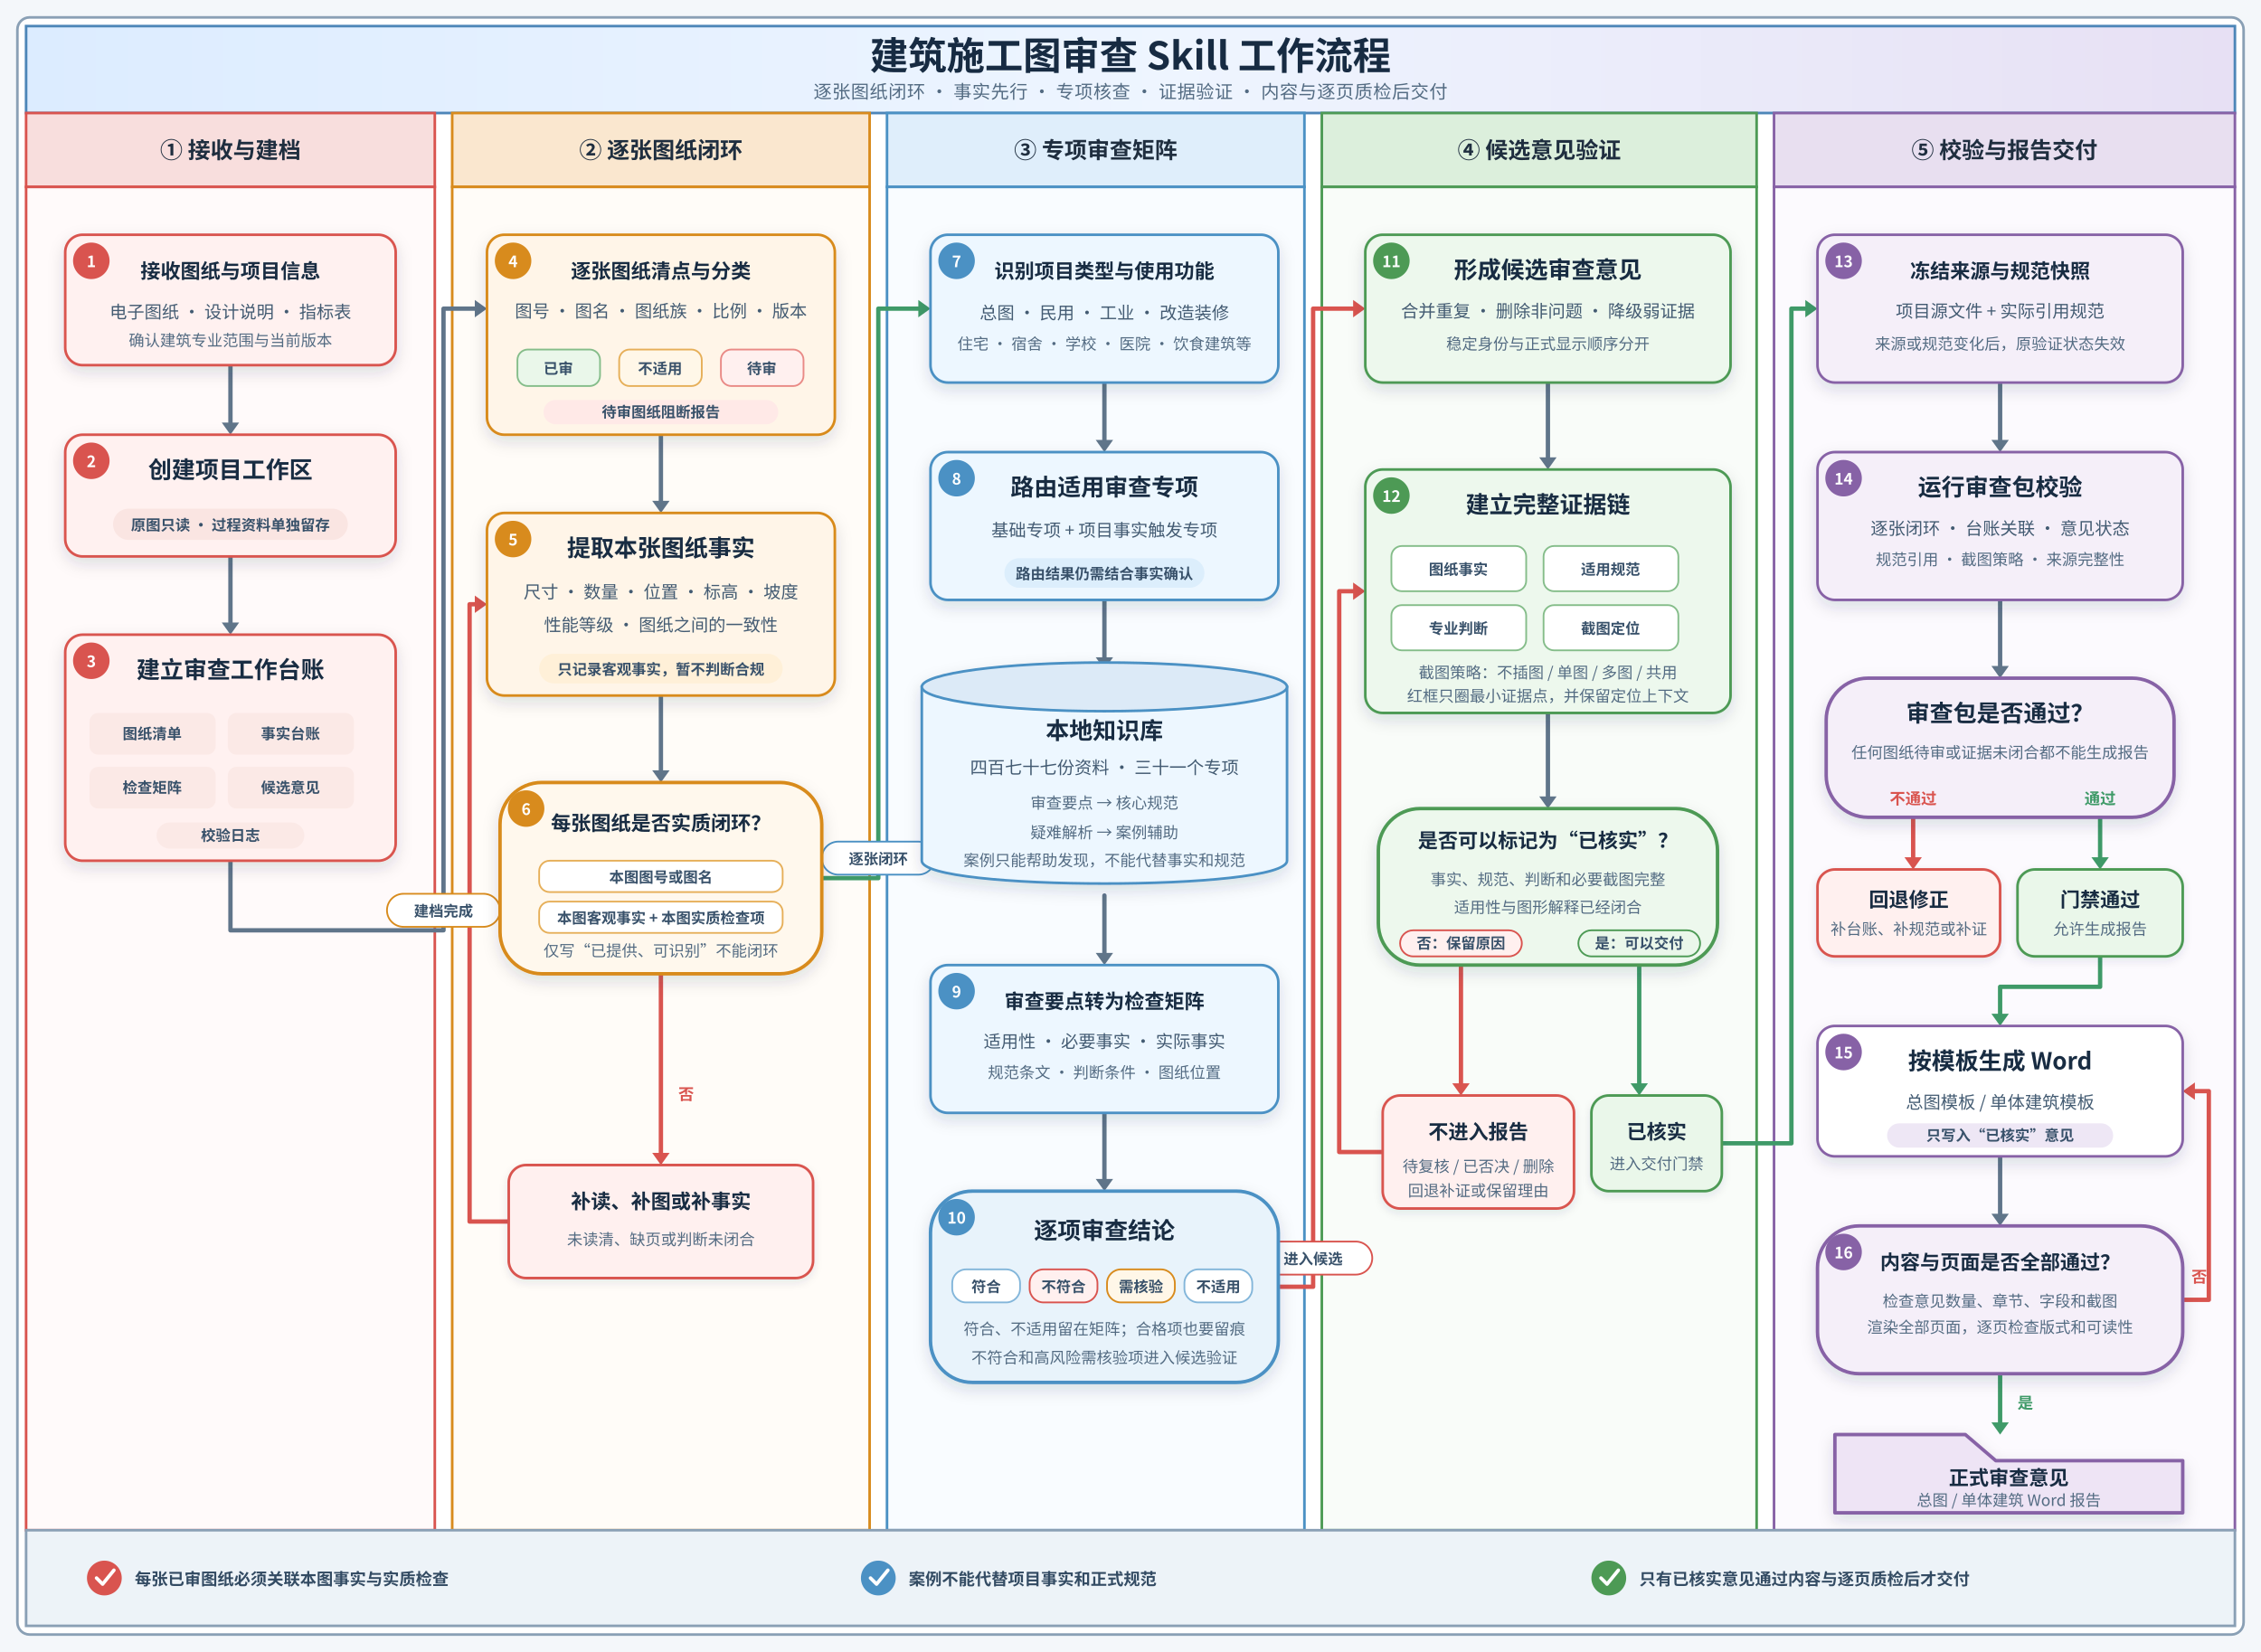
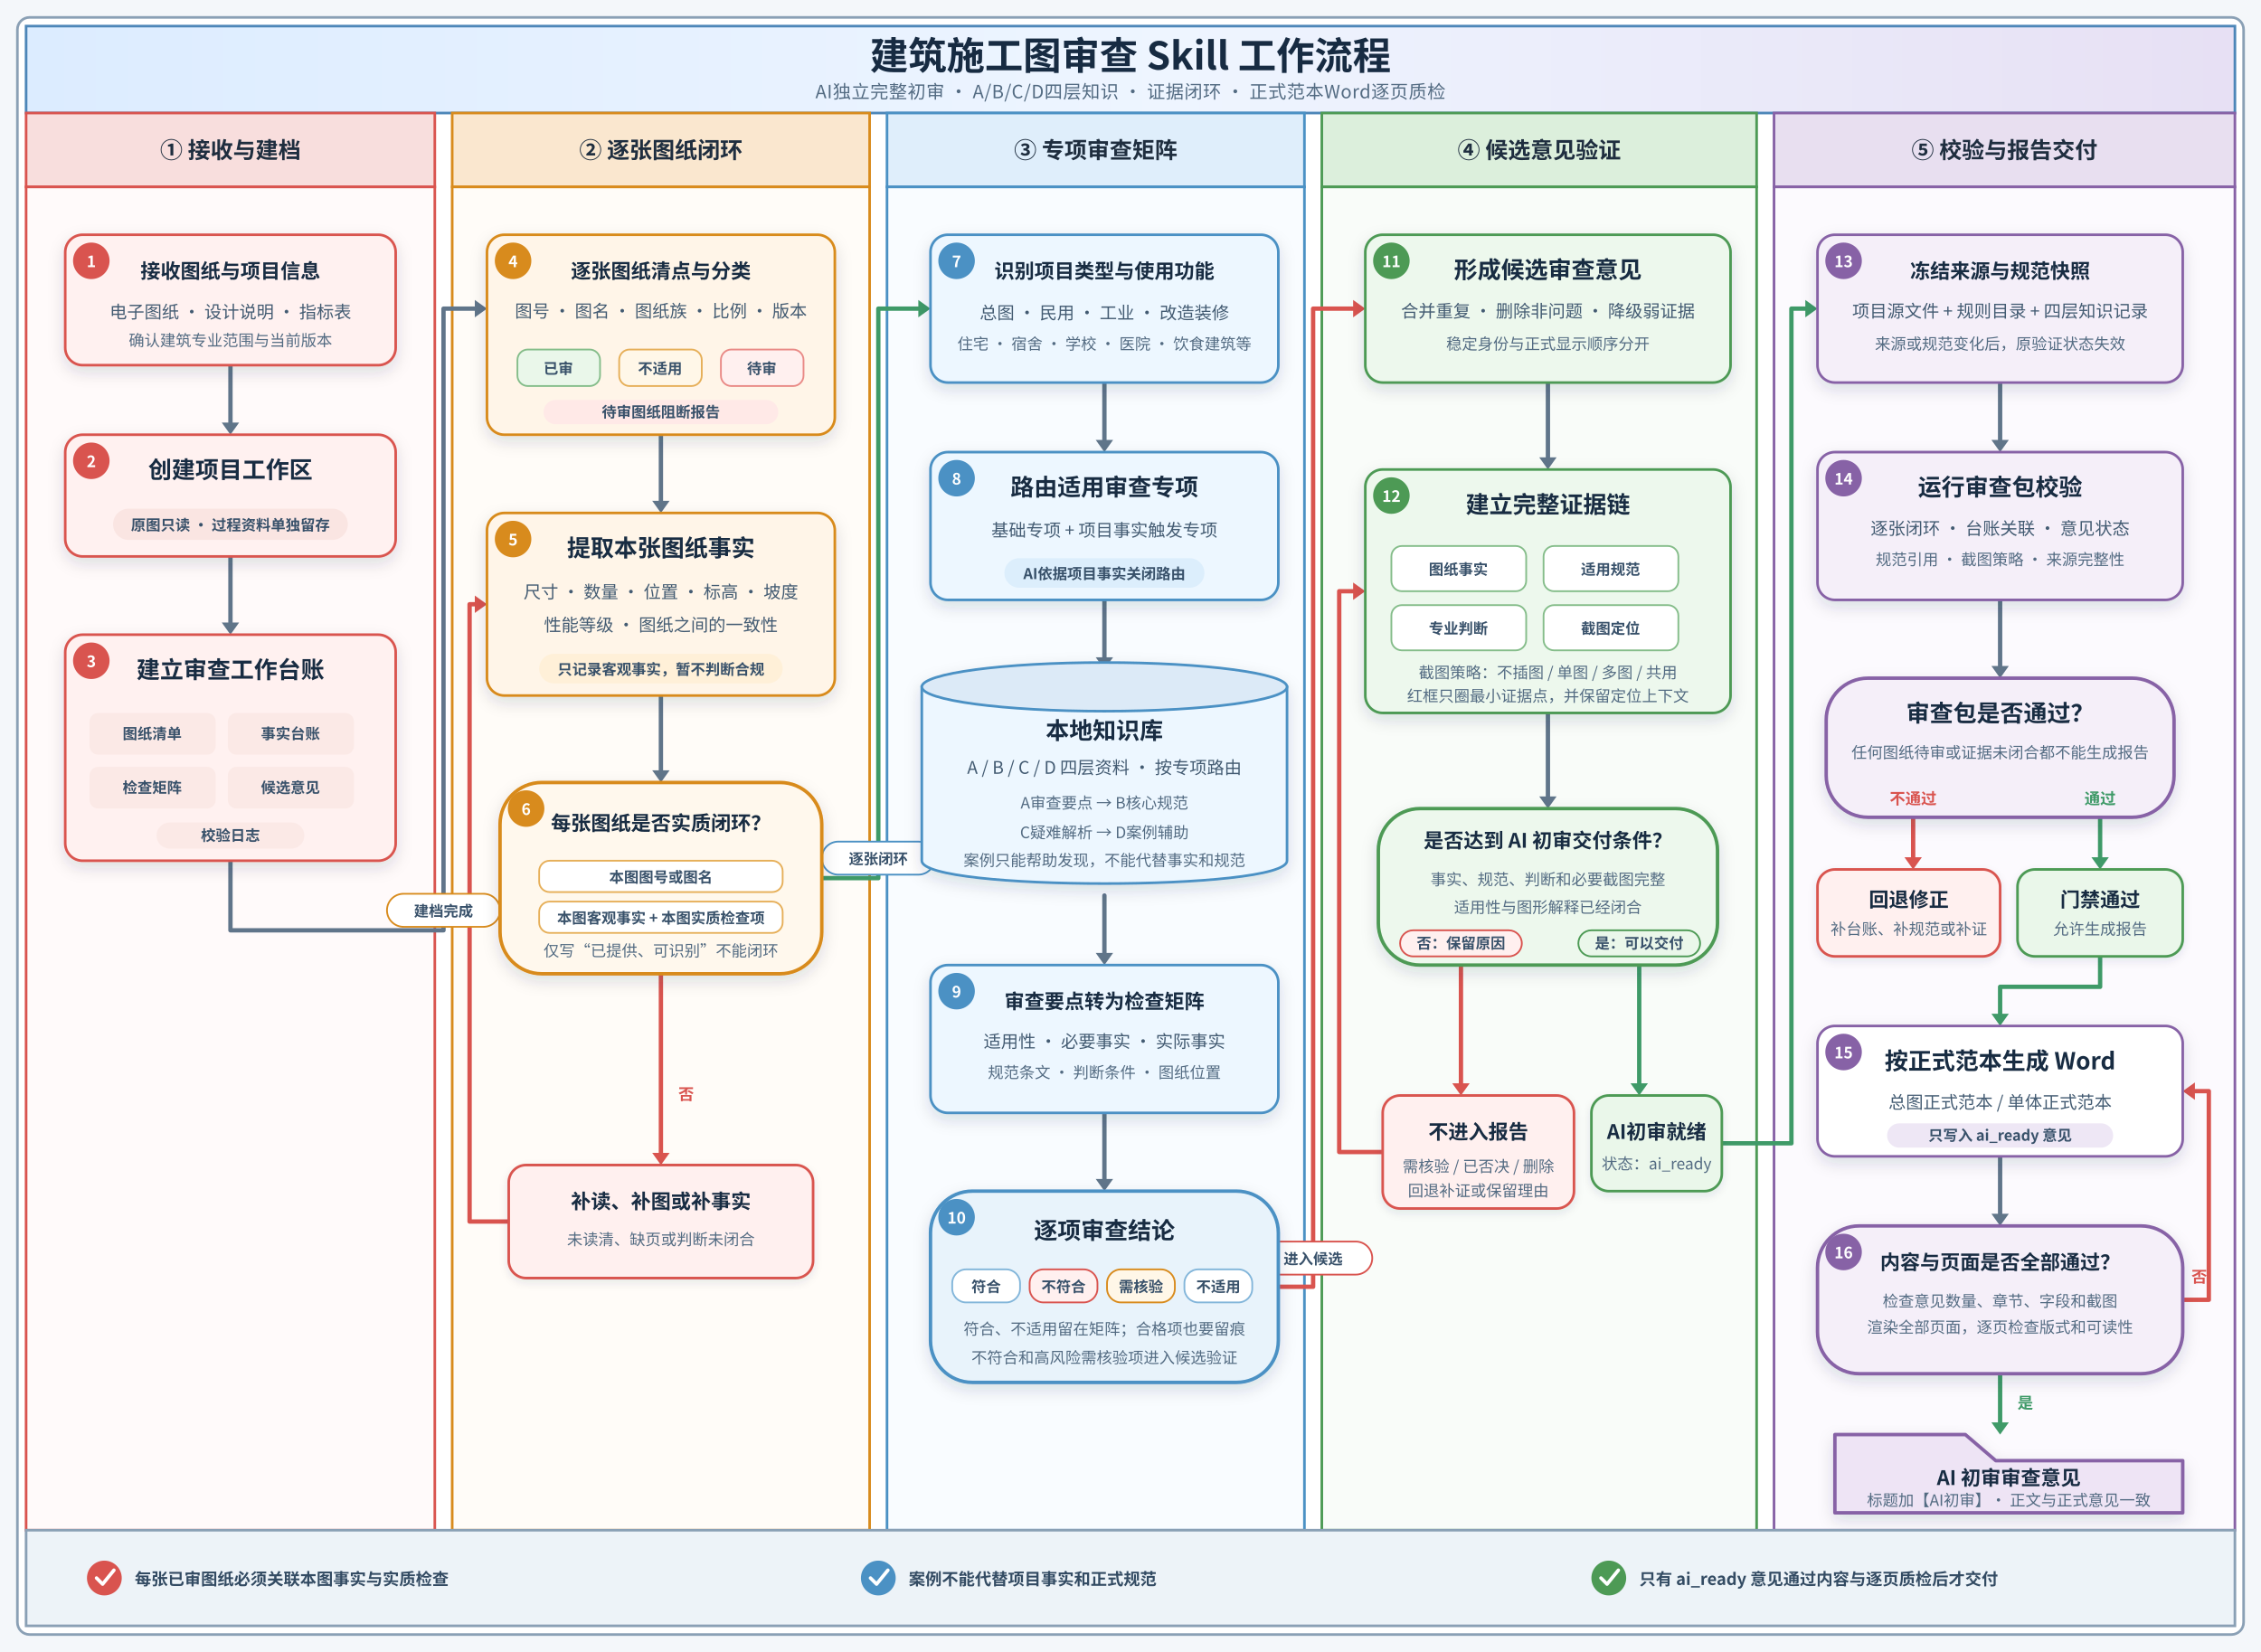
<svg xmlns="http://www.w3.org/2000/svg" width="2600" height="1900" viewBox="0 0 2600 1900">
  <defs>
    <filter id="shadow" x="-20%" y="-20%" width="140%" height="150%">
      <feDropShadow dx="0" dy="7" stdDeviation="9" flood-color="#20364d" flood-opacity="0.14" />
    </filter>
    <filter id="softShadow" x="-20%" y="-20%" width="140%" height="150%">
      <feDropShadow dx="0" dy="4" stdDeviation="5" flood-color="#20364d" flood-opacity="0.10" />
    </filter>
    <linearGradient id="titleGradient" x1="0" y1="0" x2="1" y2="0">
      <stop offset="0%" stop-color="#dcecff" />
      <stop offset="52%" stop-color="#eef5ff" />
      <stop offset="100%" stop-color="#e7e0f4" />
    </linearGradient>
    <style>
      .cn { font-family: "Microsoft YaHei", "Noto Sans CJK SC", "PingFang SC", sans-serif; }
      .title { font-size: 44px; font-weight: 700; fill: #172b42; }
      .subtitle { font-size: 21px; fill: #536b82; letter-spacing: 0.5px; }
      .laneTitle { font-size: 26px; font-weight: 700; fill: #1f2e3f; }
      .cardTitle { font-size: 27px; font-weight: 700; fill: #182c42; }
      .cardTitleSmall { font-size: 23px; font-weight: 700; fill: #182c42; }
      .body { font-size: 20px; fill: #435b72; }
      .bodySmall { font-size: 18px; fill: #536b82; }
      .tag { font-size: 17px; font-weight: 700; fill: #38516a; }
      .num { font-size: 18px; font-weight: 700; fill: #ffffff; text-anchor: middle; dominant-baseline: middle; }
      .branch { font-size: 18px; font-weight: 700; }
      .footer { font-size: 19px; font-weight: 700; fill: #334b63; }
      .arrow { fill: none; stroke: #60758a; stroke-width: 5; stroke-linecap: round; stroke-linejoin: round; }
      .arrowRed { fill: none; stroke: #d9544f; stroke-width: 5; stroke-linecap: round; stroke-linejoin: round; }
      .arrowGreen { fill: none; stroke: #3f9a68; stroke-width: 5; stroke-linecap: round; stroke-linejoin: round; }
    </style>
  </defs>
  <rect x="0" y="0" width="2600" height="1900" fill="#f4f7fa" />
  <rect x="20" y="20" width="2560" height="1860" rx="14" fill="#ffffff" stroke="#8aa0b5" stroke-width="3" />
  <rect x="30" y="30" width="2540" height="100" fill="url(#titleGradient)" stroke="#4d86b8" stroke-width="3" />
  <text x="1300" y="80" text-anchor="middle" class="cn title">建筑施工图审查 Skill 工作流程</text>
-   <text x="1300" y="113" text-anchor="middle" class="cn subtitle">逐张图纸闭环 · 事实先行 · 专项核查 · 证据验证 · 内容与逐页质检后交付</text>
+   <text x="1300" y="113" text-anchor="middle" class="cn subtitle">AI独立完整初审 · A/B/C/D四层知识 · 证据闭环 · 正式范本Word逐页质检</text>
  <rect x="30" y="130" width="470" height="85" fill="#f8dedd" stroke="#d9544f" stroke-width="3" />
  <rect x="520" y="130" width="480" height="85" fill="#fae7cf" stroke="#d88b1d" stroke-width="3" />
  <rect x="1020" y="130" width="480" height="85" fill="#dfeefb" stroke="#4b91c4" stroke-width="3" />
  <rect x="1520" y="130" width="500" height="85" fill="#dcefdc" stroke="#4d9a55" stroke-width="3" />
  <rect x="2040" y="130" width="530" height="85" fill="#e8dff0" stroke="#8762a6" stroke-width="3" />
  <rect x="30" y="215" width="470" height="1545" fill="#fffafa" stroke="#d9544f" stroke-width="3" />
  <rect x="520" y="215" width="480" height="1545" fill="#fffcf8" stroke="#d88b1d" stroke-width="3" />
  <rect x="1020" y="215" width="480" height="1545" fill="#f9fcff" stroke="#4b91c4" stroke-width="3" />
  <rect x="1520" y="215" width="500" height="1545" fill="#f9fcf9" stroke="#4d9a55" stroke-width="3" />
  <rect x="2040" y="215" width="530" height="1545" fill="#fcfafe" stroke="#8762a6" stroke-width="3" />
  <text x="265" y="182" text-anchor="middle" class="cn laneTitle">① 接收与建档</text>
  <text x="760" y="182" text-anchor="middle" class="cn laneTitle">② 逐张图纸闭环</text>
  <text x="1260" y="182" text-anchor="middle" class="cn laneTitle">③ 专项审查矩阵</text>
  <text x="1770" y="182" text-anchor="middle" class="cn laneTitle">④ 候选意见验证</text>
  <text x="2305" y="182" text-anchor="middle" class="cn laneTitle">⑤ 校验与报告交付</text>
  <path d="M265 420 L265 486" class="arrow" />
  <polygon points="255,486 275,486 265,500" fill="#60758a" />
  <path d="M265 640 L265 716" class="arrow" />
  <polygon points="255,716 275,716 265,730" fill="#60758a" />
  <path d="M265 990 L265 1070 L510 1070 L510 355 L546 355" class="arrow" />
  <polygon points="546,345 546,365 560,355" fill="#60758a" />
  <path d="M760 500 L760 576" class="arrow" />
  <polygon points="750,576 770,576 760,590" fill="#60758a" />
  <path d="M760 800 L760 886" class="arrow" />
  <polygon points="750,886 770,886 760,900" fill="#60758a" />
  <path d="M760 1120 L760 1326" class="arrowRed" />
  <polygon points="750,1326 770,1326 760,1340" fill="#d9544f" />
  <path d="M585 1405 L540 1405 L540 695 L546 695" class="arrowRed" />
  <polygon points="546,685 546,705 560,695" fill="#d9544f" />
  <path d="M945 1010 L1010 1010 L1010 355 L1056 355" class="arrowGreen" />
  <polygon points="1056,345 1056,365 1070,355" fill="#3f9a68" />
  <path d="M1270 440 L1270 506" class="arrow" />
  <polygon points="1260,506 1280,506 1270,520" fill="#60758a" />
  <path d="M1270 690 L1270 756" class="arrow" />
  <polygon points="1260,756 1280,756 1270,770" fill="#60758a" />
  <path d="M1270 1030 L1270 1096" class="arrow" />
  <polygon points="1260,1096 1280,1096 1270,1110" fill="#60758a" />
  <path d="M1270 1280 L1270 1356" class="arrow" />
  <polygon points="1260,1356 1280,1356 1270,1370" fill="#60758a" />
  <path d="M1470 1480 L1510 1480 L1510 355 L1556 355" class="arrowRed" />
  <polygon points="1556,345 1556,365 1570,355" fill="#d9544f" />
  <path d="M1780 440 L1780 526" class="arrow" />
  <polygon points="1770,526 1790,526 1780,540" fill="#60758a" />
  <path d="M1780 820 L1780 916" class="arrow" />
  <polygon points="1770,916 1790,916 1780,930" fill="#60758a" />
  <path d="M1680 1110 L1680 1246" class="arrowRed" />
  <polygon points="1670,1246 1690,1246 1680,1260" fill="#d9544f" />
  <path d="M1885 1110 L1885 1246" class="arrowGreen" />
  <polygon points="1875,1246 1895,1246 1885,1260" fill="#3f9a68" />
  <path d="M1590 1325 L1540 1325 L1540 680 L1556 680" class="arrowRed" />
  <polygon points="1556,670 1556,690 1570,680" fill="#d9544f" />
  <path d="M1980 1315 L2060 1315 L2060 355 L2076 355" class="arrowGreen" />
  <polygon points="2076,345 2076,365 2090,355" fill="#3f9a68" />
  <path d="M2300 440 L2300 506" class="arrow" />
  <polygon points="2290,506 2310,506 2300,520" fill="#60758a" />
  <path d="M2300 690 L2300 766" class="arrow" />
  <polygon points="2290,766 2310,766 2300,780" fill="#60758a" />
  <path d="M2200 940 L2200 986" class="arrowRed" />
  <polygon points="2190,986 2210,986 2200,1000" fill="#d9544f" />
  <path d="M2415 940 L2415 986" class="arrowGreen" />
  <polygon points="2405,986 2425,986 2415,1000" fill="#3f9a68" />
  <path d="M2415 1100 L2415 1135 L2300 1135 L2300 1166" class="arrowGreen" />
  <polygon points="2290,1166 2310,1166 2300,1180" fill="#3f9a68" />
  <path d="M2300 1330 L2300 1396" class="arrow" />
  <polygon points="2290,1396 2310,1396 2300,1410" fill="#60758a" />
  <path d="M2510 1495 L2540 1495 L2540 1255 L2524 1255" class="arrowRed" />
  <polygon points="2524,1245 2524,1265 2510,1255" fill="#d9544f" />
  <path d="M2300 1580 L2300 1636" class="arrowGreen" />
  <polygon points="2290,1636 2310,1636 2300,1650" fill="#3f9a68" />
  <rect x="445" y="1028" width="130" height="38" rx="19" fill="#ffffff" stroke="#d88b1d" stroke-width="2" />
  <text x="510" y="1054" text-anchor="middle" class="cn tag">建档完成</text>
  <rect x="945" y="968" width="130" height="38" rx="19" fill="#ffffff" stroke="#4b91c4" stroke-width="2" />
  <text x="1010" y="994" text-anchor="middle" class="cn tag">逐张闭环</text>
  <rect x="1442" y="1428" width="136" height="38" rx="19" fill="#ffffff" stroke="#d9544f" stroke-width="2" />
  <text x="1510" y="1454" text-anchor="middle" class="cn tag">进入候选</text>
  <g filter="url(#shadow)">
    <rect x="75" y="270" width="380" height="150" rx="20" fill="#fff1f0" stroke="#d9544f" stroke-width="3" />
  </g>
  <circle cx="105" cy="300" r="21" fill="#d9544f" />
  <text x="105" y="301" class="cn num">1</text>
  <text x="265" y="320" text-anchor="middle" class="cn cardTitleSmall">接收图纸与项目信息</text>
  <text x="265" y="366" text-anchor="middle" class="cn body">电子图纸 · 设计说明 · 指标表</text>
  <text x="265" y="398" text-anchor="middle" class="cn bodySmall">确认建筑专业范围与当前版本</text>
  <g filter="url(#shadow)">
    <rect x="75" y="500" width="380" height="140" rx="20" fill="#fff1f0" stroke="#d9544f" stroke-width="3" />
  </g>
  <circle cx="105" cy="530" r="21" fill="#d9544f" />
  <text x="105" y="531" class="cn num">2</text>
  <text x="265" y="550" text-anchor="middle" class="cn cardTitle">创建项目工作区</text>
  <rect x="130" y="585" width="270" height="36" rx="18" fill="#fae5e2" />
  <text x="265" y="610" text-anchor="middle" class="cn tag">原图只读 · 过程资料单独留存</text>
  <g filter="url(#shadow)">
    <rect x="75" y="730" width="380" height="260" rx="20" fill="#fff1f0" stroke="#d9544f" stroke-width="3" />
  </g>
  <circle cx="105" cy="760" r="21" fill="#d9544f" />
  <text x="105" y="761" class="cn num">3</text>
  <text x="265" y="780" text-anchor="middle" class="cn cardTitle">建立审查工作台账</text>
  <rect x="103" y="820" width="145" height="48" rx="10" fill="#fbe9e6" />
  <rect x="262" y="820" width="145" height="48" rx="10" fill="#fbe9e6" />
  <rect x="103" y="882" width="145" height="48" rx="10" fill="#fbe9e6" />
  <rect x="262" y="882" width="145" height="48" rx="10" fill="#fbe9e6" />
  <rect x="180" y="946" width="170" height="30" rx="15" fill="#fbe9e6" />
  <text x="175" y="850" text-anchor="middle" class="cn tag">图纸清单</text>
  <text x="334" y="850" text-anchor="middle" class="cn tag">事实台账</text>
  <text x="175" y="912" text-anchor="middle" class="cn tag">检查矩阵</text>
  <text x="334" y="912" text-anchor="middle" class="cn tag">候选意见</text>
  <text x="265" y="967" text-anchor="middle" class="cn tag">校验日志</text>
  <g filter="url(#shadow)">
    <rect x="560" y="270" width="400" height="230" rx="20" fill="#fff5e8" stroke="#d88b1d" stroke-width="3" />
  </g>
  <circle cx="590" cy="300" r="21" fill="#d88b1d" />
  <text x="590" y="301" class="cn num">4</text>
  <text x="760" y="320" text-anchor="middle" class="cn cardTitleSmall">逐张图纸清点与分类</text>
  <text x="760" y="365" text-anchor="middle" class="cn body">图号 · 图名 · 图纸族 · 比例 · 版本</text>
  <rect x="595" y="402" width="95" height="42" rx="12" fill="#eaf7ea" stroke="#85bd8a" stroke-width="2" />
  <rect x="712" y="402" width="95" height="42" rx="12" fill="#fff7e8" stroke="#e6af59" stroke-width="2" />
  <rect x="829" y="402" width="95" height="42" rx="12" fill="#fff0ef" stroke="#e98a86" stroke-width="2" />
  <text x="642" y="430" text-anchor="middle" class="cn tag">已审</text>
  <text x="759" y="430" text-anchor="middle" class="cn tag">不适用</text>
  <text x="876" y="430" text-anchor="middle" class="cn tag">待审</text>
  <rect x="625" y="460" width="270" height="28" rx="14" fill="#ffe9e7" />
  <text x="760" y="480" text-anchor="middle" class="cn tag" fill="#b7433f">待审图纸阻断报告</text>
  <g filter="url(#shadow)">
    <rect x="560" y="590" width="400" height="210" rx="20" fill="#fff5e8" stroke="#d88b1d" stroke-width="3" />
  </g>
  <circle cx="590" cy="620" r="21" fill="#d88b1d" />
  <text x="590" y="621" class="cn num">5</text>
  <text x="760" y="640" text-anchor="middle" class="cn cardTitle">提取本张图纸事实</text>
  <text x="760" y="688" text-anchor="middle" class="cn body">尺寸 · 数量 · 位置 · 标高 · 坡度</text>
  <text x="760" y="726" text-anchor="middle" class="cn body">性能等级 · 图纸之间的一致性</text>
  <rect x="620" y="752" width="280" height="34" rx="17" fill="#fff0d8" />
  <text x="760" y="776" text-anchor="middle" class="cn tag">只记录客观事实，暂不判断合规</text>
  <g filter="url(#shadow)">
    <rect x="575" y="900" width="370" height="220" rx="48" fill="#fff8ed" stroke="#d88b1d" stroke-width="4" />
  </g>
  <circle cx="605" cy="930" r="21" fill="#d88b1d" />
  <text x="605" y="931" class="cn num">6</text>
  <text x="760" y="955" text-anchor="middle" class="cn cardTitleSmall">每张图纸是否实质闭环？</text>
  <rect x="620" y="990" width="280" height="36" rx="12" fill="#ffffff" stroke="#e6af59" stroke-width="2" />
  <text x="760" y="1015" text-anchor="middle" class="cn tag">本图图号或图名</text>
  <rect x="620" y="1037" width="280" height="36" rx="12" fill="#ffffff" stroke="#e6af59" stroke-width="2" />
  <text x="760" y="1062" text-anchor="middle" class="cn tag">本图客观事实 + 本图实质检查项</text>
  <text x="760" y="1100" text-anchor="middle" class="cn bodySmall">仅写“已提供、可识别”不能闭环</text>
  <text x="780" y="1265" class="cn branch" fill="#d9544f">否</text>
  <g filter="url(#softShadow)">
    <rect x="585" y="1340" width="350" height="130" rx="20" fill="#fff0ef" stroke="#d9544f" stroke-width="3" />
  </g>
  <text x="760" y="1390" text-anchor="middle" class="cn cardTitleSmall">补读、补图或补事实</text>
  <text x="760" y="1432" text-anchor="middle" class="cn bodySmall">未读清、缺页或判断未闭合</text>
  <g filter="url(#shadow)">
    <rect x="1070" y="270" width="400" height="170" rx="20" fill="#edf7ff" stroke="#4b91c4" stroke-width="3" />
  </g>
  <circle cx="1100" cy="300" r="21" fill="#4b91c4" />
  <text x="1100" y="301" class="cn num">7</text>
  <text x="1270" y="320" text-anchor="middle" class="cn cardTitleSmall">识别项目类型与使用功能</text>
  <text x="1270" y="367" text-anchor="middle" class="cn body">总图 · 民用 · 工业 · 改造装修</text>
  <text x="1270" y="402" text-anchor="middle" class="cn bodySmall">住宅 · 宿舍 · 学校 · 医院 · 饮食建筑等</text>
  <g filter="url(#shadow)">
    <rect x="1070" y="520" width="400" height="170" rx="20" fill="#edf7ff" stroke="#4b91c4" stroke-width="3" />
  </g>
  <circle cx="1100" cy="550" r="21" fill="#4b91c4" />
  <text x="1100" y="551" class="cn num">8</text>
  <text x="1270" y="570" text-anchor="middle" class="cn cardTitle">路由适用审查专项</text>
  <text x="1270" y="617" text-anchor="middle" class="cn body">基础专项 + 项目事实触发专项</text>
  <rect x="1155" y="642" width="230" height="34" rx="17" fill="#dceefc" />
-   <text x="1270" y="666" text-anchor="middle" class="cn tag">路由结果仍需结合事实确认</text>
+   <text x="1270" y="666" text-anchor="middle" class="cn tag">AI依据项目事实关闭路由</text>
  <g filter="url(#shadow)">
    <path d="M1060 790 V990 C1060 1025 1480 1025 1480 990 V790 Z" fill="#edf7ff" stroke="#4b91c4" stroke-width="3" />
    <ellipse cx="1270" cy="790" rx="210" ry="28" fill="#dceaf7" stroke="#4b91c4" stroke-width="3" />
  </g>
  <text x="1270" y="850" text-anchor="middle" class="cn cardTitle">本地知识库</text>
-   <text x="1270" y="890" text-anchor="middle" class="cn body">四百七十七份资料 · 三十一个专项</text>
-   <text x="1270" y="930" text-anchor="middle" class="cn bodySmall">审查要点 → 核心规范</text>
-   <text x="1270" y="964" text-anchor="middle" class="cn bodySmall">疑难解析 → 案例辅助</text>
+   <text x="1270" y="890" text-anchor="middle" class="cn body">A / B / C / D 四层资料 · 按专项路由</text>
+   <text x="1270" y="930" text-anchor="middle" class="cn bodySmall">A审查要点 → B核心规范</text>
+   <text x="1270" y="964" text-anchor="middle" class="cn bodySmall">C疑难解析 → D案例辅助</text>
  <text x="1270" y="996" text-anchor="middle" class="cn bodySmall">案例只能帮助发现，不能代替事实和规范</text>
  <g filter="url(#shadow)">
    <rect x="1070" y="1110" width="400" height="170" rx="20" fill="#edf7ff" stroke="#4b91c4" stroke-width="3" />
  </g>
  <circle cx="1100" cy="1140" r="21" fill="#4b91c4" />
  <text x="1100" y="1141" class="cn num">9</text>
  <text x="1270" y="1160" text-anchor="middle" class="cn cardTitleSmall">审查要点转为检查矩阵</text>
  <text x="1270" y="1205" text-anchor="middle" class="cn body">适用性 · 必要事实 · 实际事实</text>
  <text x="1270" y="1240" text-anchor="middle" class="cn bodySmall">规范条文 · 判断条件 · 图纸位置</text>
  <g filter="url(#shadow)">
    <rect x="1070" y="1370" width="400" height="220" rx="48" fill="#e8f3fb" stroke="#4b91c4" stroke-width="4" />
  </g>
  <circle cx="1100" cy="1400" r="21" fill="#4b91c4" />
  <text x="1100" y="1401" class="cn num">10</text>
  <text x="1270" y="1425" text-anchor="middle" class="cn cardTitle">逐项审查结论</text>
  <rect x="1095" y="1460" width="78" height="38" rx="16" fill="#ffffff" stroke="#83b6da" stroke-width="2" />
  <rect x="1184" y="1460" width="78" height="38" rx="16" fill="#fff0ef" stroke="#d9544f" stroke-width="2" />
  <rect x="1273" y="1460" width="78" height="38" rx="16" fill="#fff7e8" stroke="#d88b1d" stroke-width="2" />
  <rect x="1362" y="1460" width="78" height="38" rx="16" fill="#ffffff" stroke="#83b6da" stroke-width="2" />
  <text x="1134" y="1486" text-anchor="middle" class="cn tag">符合</text>
  <text x="1223" y="1486" text-anchor="middle" class="cn tag">不符合</text>
  <text x="1312" y="1486" text-anchor="middle" class="cn tag">需核验</text>
  <text x="1401" y="1486" text-anchor="middle" class="cn tag">不适用</text>
  <text x="1270" y="1535" text-anchor="middle" class="cn bodySmall">符合、不适用留在矩阵；合格项也要留痕</text>
  <text x="1270" y="1568" text-anchor="middle" class="cn bodySmall">不符合和高风险需核验项进入候选验证</text>
  <g filter="url(#shadow)">
    <rect x="1570" y="270" width="420" height="170" rx="20" fill="#edf8ed" stroke="#4d9a55" stroke-width="3" />
  </g>
  <circle cx="1600" cy="300" r="21" fill="#4d9a55" />
  <text x="1600" y="301" class="cn num">11</text>
  <text x="1780" y="320" text-anchor="middle" class="cn cardTitle">形成候选审查意见</text>
  <text x="1780" y="365" text-anchor="middle" class="cn body">合并重复 · 删除非问题 · 降级弱证据</text>
  <text x="1780" y="402" text-anchor="middle" class="cn bodySmall">稳定身份与正式显示顺序分开</text>
  <g filter="url(#shadow)">
    <rect x="1570" y="540" width="420" height="280" rx="20" fill="#edf8ed" stroke="#4d9a55" stroke-width="3" />
  </g>
  <circle cx="1600" cy="570" r="21" fill="#4d9a55" />
  <text x="1600" y="571" class="cn num">12</text>
  <text x="1780" y="590" text-anchor="middle" class="cn cardTitle">建立完整证据链</text>
  <rect x="1600" y="628" width="155" height="52" rx="12" fill="#ffffff" stroke="#85bd8a" stroke-width="2" />
  <rect x="1775" y="628" width="155" height="52" rx="12" fill="#ffffff" stroke="#85bd8a" stroke-width="2" />
  <rect x="1600" y="696" width="155" height="52" rx="12" fill="#ffffff" stroke="#85bd8a" stroke-width="2" />
  <rect x="1775" y="696" width="155" height="52" rx="12" fill="#ffffff" stroke="#85bd8a" stroke-width="2" />
  <text x="1677" y="661" text-anchor="middle" class="cn tag">图纸事实</text>
  <text x="1852" y="661" text-anchor="middle" class="cn tag">适用规范</text>
  <text x="1677" y="729" text-anchor="middle" class="cn tag">专业判断</text>
  <text x="1852" y="729" text-anchor="middle" class="cn tag">截图定位</text>
  <text x="1780" y="780" text-anchor="middle" class="cn bodySmall">截图策略：不插图 / 单图 / 多图 / 共用</text>
  <text x="1780" y="807" text-anchor="middle" class="cn bodySmall">红框只圈最小证据点，并保留定位上下文</text>
  <g filter="url(#shadow)">
    <rect x="1585" y="930" width="390" height="180" rx="48" fill="#edf8ed" stroke="#4d9a55" stroke-width="4" />
  </g>
-   <text x="1780" y="975" text-anchor="middle" class="cn cardTitleSmall">是否可以标记为“已核实”？</text>
+   <text x="1780" y="975" text-anchor="middle" class="cn cardTitleSmall">是否达到 AI 初审交付条件？</text>
  <text x="1780" y="1018" text-anchor="middle" class="cn bodySmall">事实、规范、判断和必要截图完整</text>
  <text x="1780" y="1050" text-anchor="middle" class="cn bodySmall">适用性与图形解释已经闭合</text>
  <rect x="1610" y="1070" width="140" height="30" rx="15" fill="#fff0ef" stroke="#d9544f" stroke-width="2" />
  <rect x="1815" y="1070" width="140" height="30" rx="15" fill="#eaf7ea" stroke="#4d9a55" stroke-width="2" />
  <text x="1680" y="1091" text-anchor="middle" class="cn tag" fill="#b7433f">否：保留原因</text>
  <text x="1885" y="1091" text-anchor="middle" class="cn tag" fill="#347b3c">是：可以交付</text>
  <g filter="url(#softShadow)">
    <rect x="1590" y="1260" width="220" height="130" rx="20" fill="#fff0ef" stroke="#d9544f" stroke-width="3" />
  </g>
  <text x="1700" y="1310" text-anchor="middle" class="cn cardTitleSmall">不进入报告</text>
-   <text x="1700" y="1348" text-anchor="middle" class="cn bodySmall">待复核 / 已否决 / 删除</text>
+   <text x="1700" y="1348" text-anchor="middle" class="cn bodySmall">需核验 / 已否决 / 删除</text>
  <text x="1700" y="1376" text-anchor="middle" class="cn bodySmall">回退补证或保留理由</text>
  <g filter="url(#softShadow)">
    <rect x="1830" y="1260" width="150" height="110" rx="20" fill="#eaf7ea" stroke="#4d9a55" stroke-width="3" />
  </g>
-   <text x="1905" y="1310" text-anchor="middle" class="cn cardTitleSmall" fill="#347b3c">已核实</text>
-   <text x="1905" y="1345" text-anchor="middle" class="cn bodySmall">进入交付门禁</text>
+   <text x="1905" y="1310" text-anchor="middle" class="cn cardTitleSmall" fill="#347b3c">AI初审就绪</text>
+   <text x="1905" y="1345" text-anchor="middle" class="cn bodySmall">状态：ai_ready</text>
  <g filter="url(#shadow)">
    <rect x="2090" y="270" width="420" height="170" rx="20" fill="#f5eff9" stroke="#8762a6" stroke-width="3" />
  </g>
  <circle cx="2120" cy="300" r="21" fill="#8762a6" />
  <text x="2120" y="301" class="cn num">13</text>
  <text x="2300" y="320" text-anchor="middle" class="cn cardTitleSmall">冻结来源与规范快照</text>
-   <text x="2300" y="365" text-anchor="middle" class="cn body">项目源文件 + 实际引用规范</text>
+   <text x="2300" y="365" text-anchor="middle" class="cn body">项目源文件 + 规则目录 + 四层知识记录</text>
  <text x="2300" y="402" text-anchor="middle" class="cn bodySmall">来源或规范变化后，原验证状态失效</text>
  <g filter="url(#shadow)">
    <rect x="2090" y="520" width="420" height="170" rx="20" fill="#f5eff9" stroke="#8762a6" stroke-width="3" />
  </g>
  <circle cx="2120" cy="550" r="21" fill="#8762a6" />
  <text x="2120" y="551" class="cn num">14</text>
  <text x="2300" y="570" text-anchor="middle" class="cn cardTitle">运行审查包校验</text>
  <text x="2300" y="615" text-anchor="middle" class="cn body">逐张闭环 · 台账关联 · 意见状态</text>
  <text x="2300" y="650" text-anchor="middle" class="cn bodySmall">规范引用 · 截图策略 · 来源完整性</text>
  <g filter="url(#shadow)">
    <rect x="2100" y="780" width="400" height="160" rx="48" fill="#f5eff9" stroke="#8762a6" stroke-width="4" />
  </g>
  <text x="2300" y="830" text-anchor="middle" class="cn cardTitle">审查包是否通过？</text>
  <text x="2300" y="872" text-anchor="middle" class="cn bodySmall">任何图纸待审或证据未闭合都不能生成报告</text>
  <text x="2200" y="925" text-anchor="middle" class="cn branch" fill="#d9544f">不通过</text>
  <text x="2415" y="925" text-anchor="middle" class="cn branch" fill="#3f9a68">通过</text>
  <g filter="url(#softShadow)">
    <rect x="2090" y="1000" width="210" height="100" rx="20" fill="#fff0ef" stroke="#d9544f" stroke-width="3" />
  </g>
  <text x="2195" y="1043" text-anchor="middle" class="cn cardTitleSmall">回退修正</text>
  <text x="2195" y="1075" text-anchor="middle" class="cn bodySmall">补台账、补规范或补证</text>
  <g filter="url(#softShadow)">
    <rect x="2320" y="1000" width="190" height="100" rx="20" fill="#eaf7ea" stroke="#4d9a55" stroke-width="3" />
  </g>
  <text x="2415" y="1043" text-anchor="middle" class="cn cardTitleSmall" fill="#347b3c">门禁通过</text>
  <text x="2415" y="1075" text-anchor="middle" class="cn bodySmall">允许生成报告</text>
  <g filter="url(#shadow)">
    <rect x="2090" y="1180" width="420" height="150" rx="20" fill="#ffffff" stroke="#8762a6" stroke-width="3" />
  </g>
  <circle cx="2120" cy="1210" r="21" fill="#8762a6" />
  <text x="2120" y="1211" class="cn num">15</text>
-   <text x="2300" y="1230" text-anchor="middle" class="cn cardTitle">按模板生成 Word</text>
-   <text x="2300" y="1275" text-anchor="middle" class="cn body">总图模板 / 单体建筑模板</text>
+   <text x="2300" y="1230" text-anchor="middle" class="cn cardTitle">按正式范本生成 Word</text>
+   <text x="2300" y="1275" text-anchor="middle" class="cn body">总图正式范本 / 单体正式范本</text>
  <rect x="2170" y="1292" width="260" height="28" rx="14" fill="#eee7f5" />
-   <text x="2300" y="1312" text-anchor="middle" class="cn tag">只写入“已核实”意见</text>
+   <text x="2300" y="1312" text-anchor="middle" class="cn tag">只写入 ai_ready 意见</text>
  <g filter="url(#shadow)">
    <rect x="2090" y="1410" width="420" height="170" rx="48" fill="#f5eff9" stroke="#8762a6" stroke-width="4" />
  </g>
  <circle cx="2120" cy="1440" r="21" fill="#8762a6" />
  <text x="2120" y="1441" class="cn num">16</text>
  <text x="2300" y="1460" text-anchor="middle" class="cn cardTitleSmall">内容与页面是否全部通过？</text>
  <text x="2300" y="1503" text-anchor="middle" class="cn bodySmall">检查意见数量、章节、字段和截图</text>
  <text x="2300" y="1533" text-anchor="middle" class="cn bodySmall">渲染全部页面，逐页检查版式和可读性</text>
  <text x="2520" y="1475" class="cn branch" fill="#d9544f">否</text>
  <text x="2320" y="1620" class="cn branch" fill="#3f9a68">是</text>
  <g filter="url(#shadow)">
    <path d="M2110 1680 L2110 1650 L2260 1650 L2295 1680 L2510 1680 L2510 1740 L2110 1740 Z" fill="#eee4f5" stroke="#8762a6" stroke-width="4" stroke-linejoin="round" />
  </g>
-   <text x="2310" y="1708" text-anchor="middle" class="cn cardTitleSmall">正式审查意见</text>
-   <text x="2310" y="1732" text-anchor="middle" class="cn bodySmall">总图 / 单体建筑 Word 报告</text>
+   <text x="2310" y="1708" text-anchor="middle" class="cn cardTitleSmall">AI 初审审查意见</text>
+   <text x="2310" y="1732" text-anchor="middle" class="cn bodySmall">标题加【AI初审】· 正文与正式意见一致</text>
  <rect x="30" y="1760" width="2540" height="110" fill="#edf3f8" stroke="#8aa0b5" stroke-width="3" />
  <circle cx="120" cy="1815" r="20" fill="#d9544f" />
  <path d="M111 1815 L118 1822 L131 1806" fill="none" stroke="#ffffff" stroke-width="4" stroke-linecap="round" stroke-linejoin="round" />
  <text x="155" y="1823" class="cn footer">每张已审图纸必须关联本图事实与实质检查</text>
  <circle cx="1010" cy="1815" r="20" fill="#4b91c4" />
  <path d="M1001 1815 L1008 1822 L1021 1806" fill="none" stroke="#ffffff" stroke-width="4" stroke-linecap="round" stroke-linejoin="round" />
  <text x="1045" y="1823" class="cn footer">案例不能代替项目事实和正式规范</text>
  <circle cx="1850" cy="1815" r="20" fill="#4d9a55" />
  <path d="M1841 1815 L1848 1822 L1861 1806" fill="none" stroke="#ffffff" stroke-width="4" stroke-linecap="round" stroke-linejoin="round" />
-   <text x="1885" y="1823" class="cn footer">只有已核实意见通过内容与逐页质检后才交付</text>
+   <text x="1885" y="1823" class="cn footer">只有 ai_ready 意见通过内容与逐页质检后才交付</text>
</svg>
